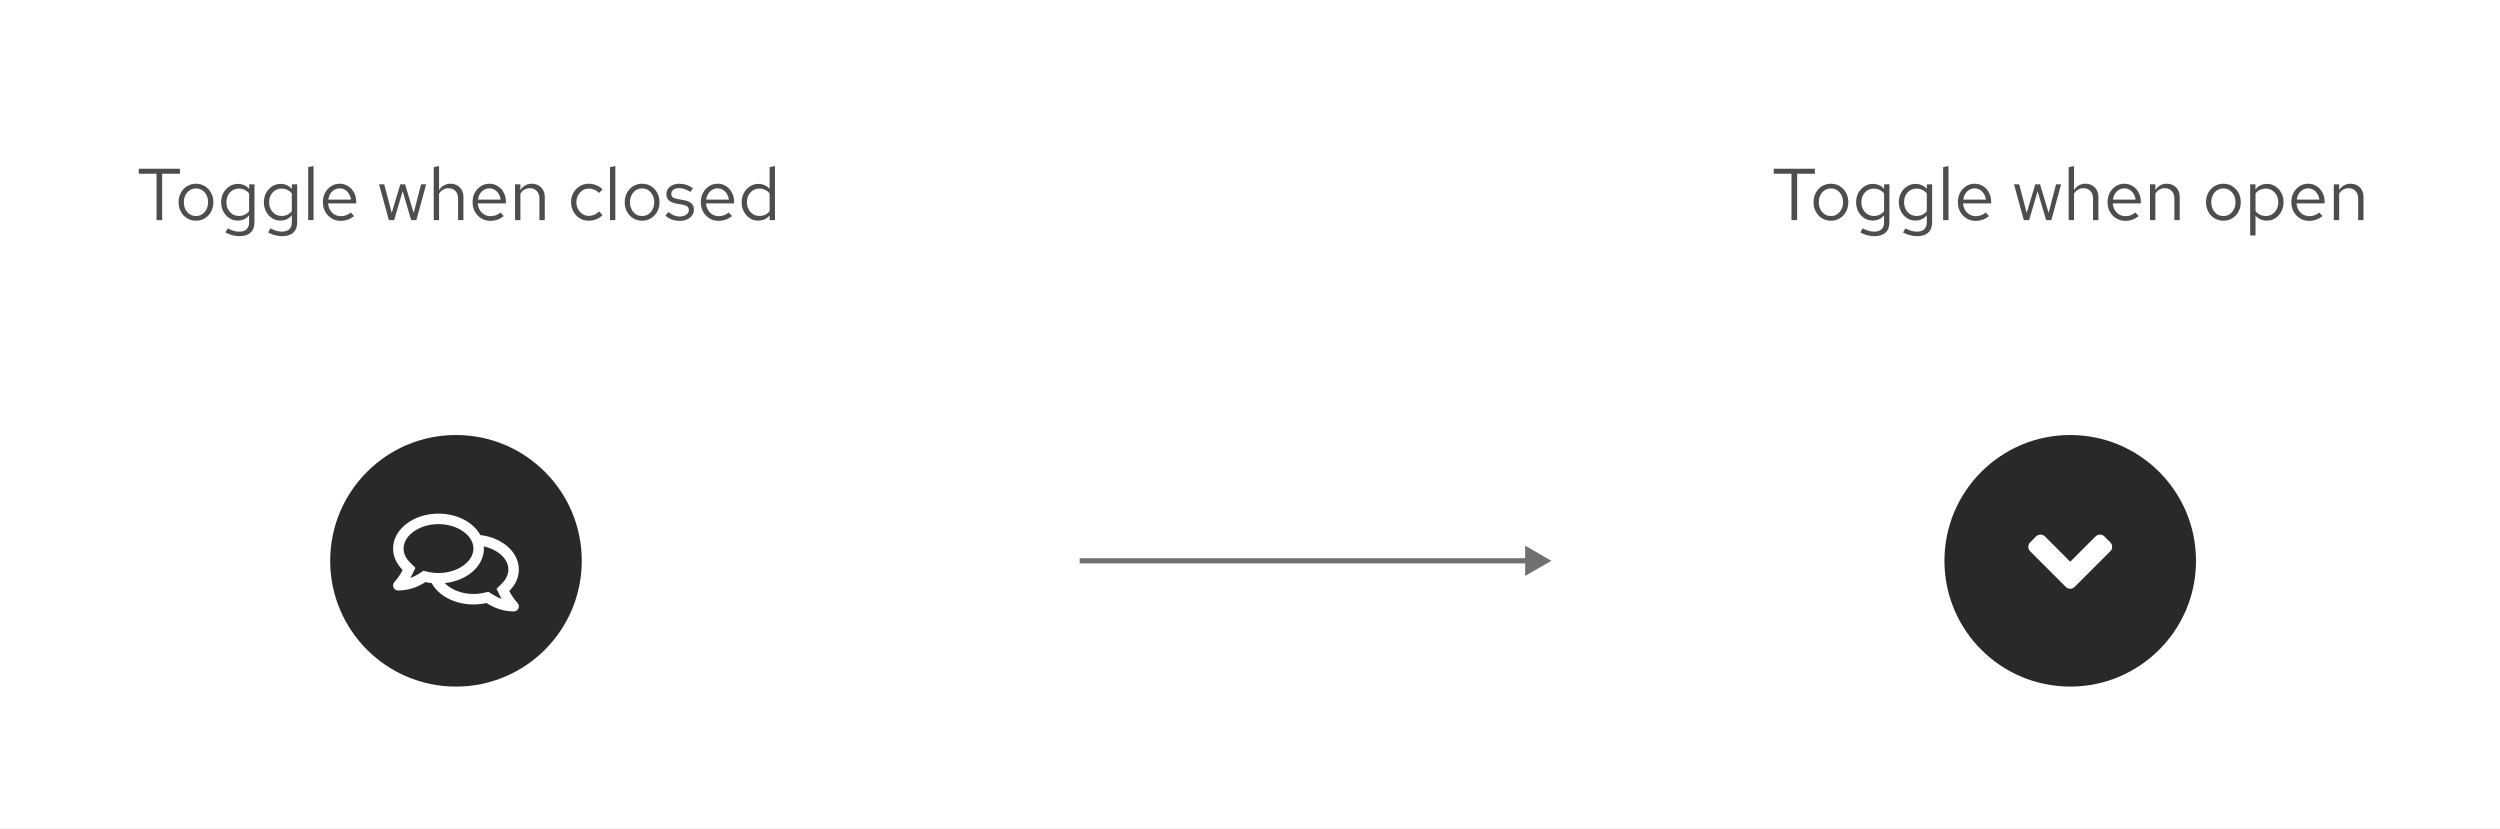
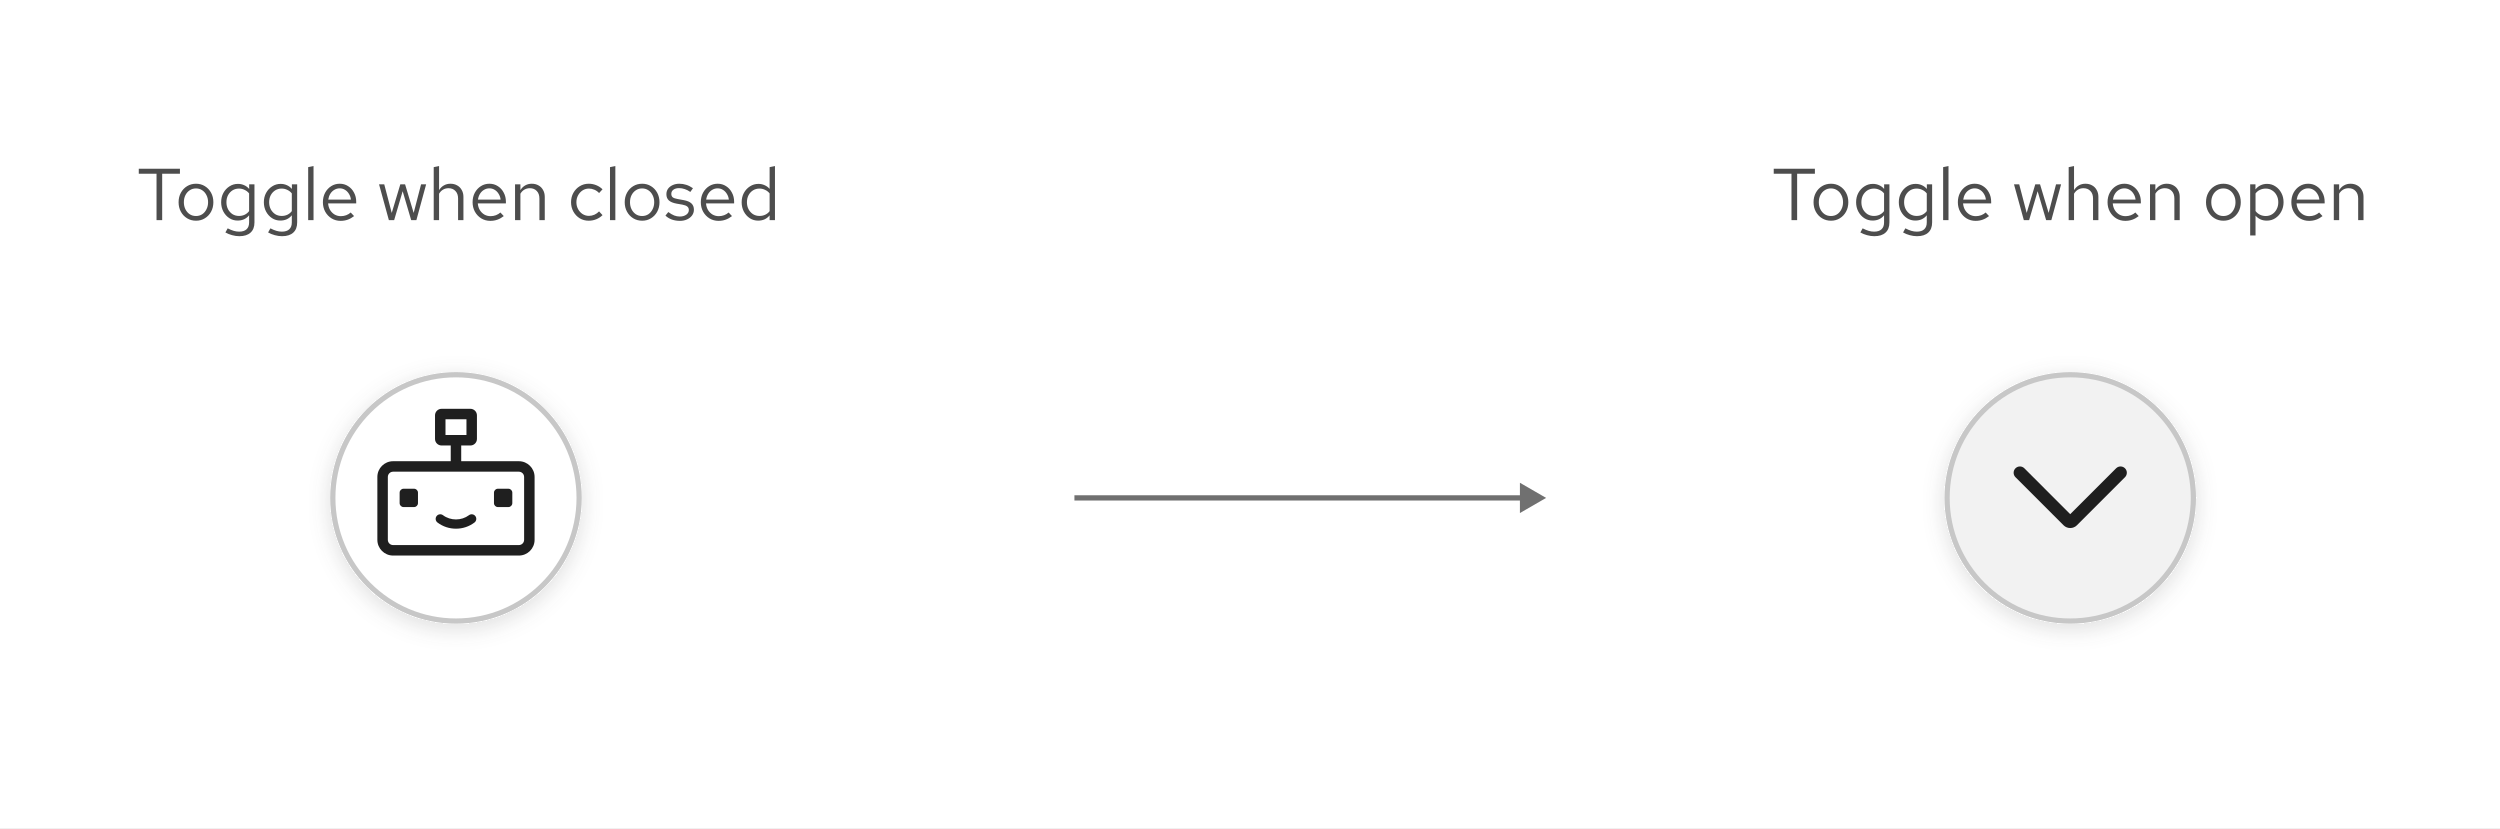
<svg xmlns="http://www.w3.org/2000/svg" width="477" height="158" viewBox="0 0 477 158" fill="none">
  <rect width="477" height="158" fill="white" />
-   <path d="M63 107C63 93.745 73.745 83 87 83C100.255 83 111 93.745 111 107C111 120.255 100.255 131 87 131C73.745 131 63 120.255 63 107Z" fill="#292929" />
-   <path fill-rule="evenodd" clip-rule="evenodd" d="M98.039 116.664C98.422 116.664 98.768 116.435 98.922 116.081C99.072 115.727 99.002 115.319 98.739 115.04C98.722 115.027 97.802 114.036 97.164 112.757C98.31 111.628 98.997 110.211 98.997 108.665C98.997 105.332 95.81 102.579 91.657 102.087C90.344 99.687 87.261 98 83.666 98C78.879 98 75 100.983 75 104.666C75 106.207 75.688 107.624 76.833 108.757C76.196 110.036 75.279 111.028 75.263 111.044C75 111.323 74.925 111.732 75.079 112.086C75.229 112.44 75.579 112.669 75.963 112.669C78.192 112.669 79.991 111.828 81.179 111.053C81.562 111.14 81.958 111.207 82.362 111.257C83.67 113.648 86.74 115.331 90.332 115.331C91.198 115.331 92.032 115.231 92.823 115.048C94.01 115.819 95.806 116.664 98.039 116.664ZM78.291 110.265C78.404 110.069 78.516 109.861 78.625 109.649L79.27 108.353L78.237 107.332C77.675 106.774 77 105.862 77 104.666C77 102.137 80.054 100 83.666 100C87.278 100 90.332 102.137 90.332 104.666C90.332 107.195 87.278 109.332 83.666 109.332C82.978 109.332 82.291 109.253 81.624 109.099L80.799 108.911L80.087 109.374C79.5 109.753 78.9 110.053 78.291 110.265ZM95.71 114.261C95.102 114.048 94.502 113.748 93.915 113.369L93.202 112.907L92.373 113.098C91.707 113.252 91.019 113.332 90.332 113.332C88.082 113.332 86.074 112.494 84.862 111.261C89.082 110.811 92.332 108.036 92.332 104.666C92.332 104.524 92.315 104.387 92.302 104.249C94.985 104.853 96.998 106.616 96.998 108.665C96.998 109.861 96.323 110.773 95.76 111.332L94.731 112.348L95.377 113.644C95.485 113.856 95.598 114.065 95.71 114.261Z" fill="white" />
-   <path d="M371 107C371 93.745 381.745 83 395 83C408.255 83 419 93.745 419 107C419 120.255 408.255 131 395 131C381.745 131 371 120.255 371 107Z" fill="#292929" />
-   <path fill-rule="evenodd" clip-rule="evenodd" d="M395.845 111.981L402.647 105.178C403.118 104.713 403.118 103.953 402.647 103.483L401.517 102.353C401.052 101.882 400.292 101.882 399.821 102.353L395 107.174L390.179 102.353C389.713 101.882 388.953 101.882 388.483 102.353L387.353 103.483C386.882 103.948 386.882 104.708 387.353 105.178L394.155 111.981C394.625 112.451 395.385 112.451 395.845 111.981Z" fill="white" />
-   <path d="M296 107L291 104.113L291 109.887L296 107ZM206 107.5L291.5 107.5L291.5 106.5L206 106.5L206 107.5Z" fill="#707070" />
+   <g filter="url(#filter0_d_198_22600)">
+     <path d="M87 71.5C99.979 71.5 110.5 82.021 110.5 95C110.5 107.979 99.979 118.5 87 118.5C74.021 118.5 63.5 107.979 63.5 95C63.5 82.021 74.021 71.5 87 71.5Z" fill="white" stroke="#C7C7C7" />
+     <g clip-path="url(#clip0_198_22600)">
+       <path d="M99 88H88V85H89.75C90.439 85 91 84.439 91 83.75V79.25C91 78.561 90.439 78 89.75 78H84.25C83.561 78 83 78.561 83 79.25V83.75C83 84.439 83.561 85 84.25 85H86V88H75C73.346 88 72 89.346 72 91V103C72 104.654 73.346 106 75 106H99C100.654 106 102 104.654 102 103V91C102 89.346 100.654 88 99 88ZM85 80H89V83H85V80ZM100 103C100 103.552 99.552 104 99 104H75C74.449 104 74 103.552 74 103V91C74 90.449 74.449 90 75 90H99C99.552 90 100 90.449 100 91V103ZM79.75 94V96C79.75 96.414 79.414 96.75 79 96.75H77C76.586 96.75 76.25 96.414 76.25 96V94C76.25 93.586 76.586 93.25 77 93.25H79C79.414 93.25 79.75 93.586 79.75 94ZM97.75 94V96C97.75 96.414 97.414 96.75 97 96.75H95C94.586 96.75 94.25 96.414 94.25 96V94C94.25 93.586 94.586 93.25 95 93.25H97C97.414 93.25 97.75 93.586 97.75 94ZM90.699 98.475C90.99 98.861 90.912 99.409 90.525 99.699C89.502 100.469 88.283 100.875 87 100.875C85.717 100.875 84.498 100.469 83.474 99.699C83.087 99.409 83.01 98.861 83.3 98.475C83.59 98.087 84.14 98.009 84.525 98.301C85.961 99.379 88.037 99.379 89.475 98.301C89.861 98.008 90.41 98.088 90.699 98.475Z" fill="#1F1F1F" />
+     </g>
+   </g>
+   <path d="M295 95L290 92.113L290 97.887L295 95ZM205 95.5L290.5 95.5L290.5 94.5L205 94.5L205 95.5Z" fill="#707070" />
  <path d="M29.866 42V33.152H26.478V32.2H34.332V33.152H30.944V42H29.866ZM37.406 42.112C36.771 42.112 36.202 41.958 35.698 41.65C35.194 41.342 34.797 40.922 34.508 40.39C34.219 39.858 34.074 39.256 34.074 38.584C34.074 37.912 34.219 37.31 34.508 36.778C34.797 36.246 35.194 35.826 35.698 35.518C36.202 35.21 36.771 35.056 37.406 35.056C38.031 35.056 38.591 35.21 39.086 35.518C39.59 35.826 39.987 36.246 40.276 36.778C40.565 37.31 40.71 37.912 40.71 38.584C40.71 39.256 40.565 39.858 40.276 40.39C39.987 40.922 39.59 41.342 39.086 41.65C38.591 41.958 38.031 42.112 37.406 42.112ZM37.392 41.216C37.84 41.216 38.237 41.104 38.582 40.88C38.927 40.647 39.198 40.329 39.394 39.928C39.599 39.527 39.702 39.079 39.702 38.584C39.702 38.08 39.599 37.632 39.394 37.24C39.198 36.839 38.927 36.526 38.582 36.302C38.237 36.069 37.84 35.952 37.392 35.952C36.944 35.952 36.547 36.069 36.202 36.302C35.857 36.526 35.581 36.839 35.376 37.24C35.18 37.632 35.082 38.08 35.082 38.584C35.082 39.079 35.18 39.527 35.376 39.928C35.581 40.329 35.857 40.647 36.202 40.88C36.547 41.104 36.944 41.216 37.392 41.216ZM45.667 45.066C45.21 45.066 44.748 45.001 44.281 44.87C43.824 44.749 43.399 44.576 43.007 44.352L43.441 43.568C43.861 43.783 44.244 43.941 44.589 44.044C44.934 44.147 45.28 44.198 45.625 44.198C46.251 44.198 46.722 44.049 47.039 43.75C47.366 43.451 47.529 43.017 47.529 42.448V41.076C47.268 41.403 46.95 41.655 46.577 41.832C46.204 42 45.793 42.084 45.345 42.084C44.757 42.084 44.225 41.93 43.749 41.622C43.273 41.305 42.895 40.885 42.615 40.362C42.335 39.83 42.195 39.237 42.195 38.584C42.195 37.931 42.335 37.343 42.615 36.82C42.904 36.288 43.292 35.868 43.777 35.56C44.263 35.243 44.804 35.084 45.401 35.084C45.831 35.084 46.227 35.168 46.591 35.336C46.955 35.495 47.273 35.733 47.543 36.05V35.168H48.551V42.434C48.551 43.283 48.304 43.932 47.809 44.38C47.315 44.837 46.6 45.066 45.667 45.066ZM45.597 41.202C45.998 41.202 46.367 41.123 46.703 40.964C47.039 40.796 47.315 40.567 47.529 40.278V36.904C47.305 36.615 47.02 36.391 46.675 36.232C46.339 36.064 45.98 35.98 45.597 35.98C45.14 35.98 44.729 36.092 44.365 36.316C44.011 36.54 43.726 36.848 43.511 37.24C43.306 37.632 43.203 38.08 43.203 38.584C43.203 39.079 43.306 39.527 43.511 39.928C43.726 40.32 44.011 40.633 44.365 40.866C44.729 41.09 45.14 41.202 45.597 41.202ZM53.816 45.066C53.358 45.066 52.896 45.001 52.43 44.87C51.972 44.749 51.548 44.576 51.156 44.352L51.59 43.568C52.01 43.783 52.392 43.941 52.738 44.044C53.083 44.147 53.428 44.198 53.774 44.198C54.399 44.198 54.87 44.049 55.188 43.75C55.514 43.451 55.678 43.017 55.678 42.448V41.076C55.416 41.403 55.099 41.655 54.726 41.832C54.352 42 53.942 42.084 53.494 42.084C52.906 42.084 52.374 41.93 51.898 41.622C51.422 41.305 51.044 40.885 50.764 40.362C50.484 39.83 50.344 39.237 50.344 38.584C50.344 37.931 50.484 37.343 50.764 36.82C51.053 36.288 51.44 35.868 51.926 35.56C52.411 35.243 52.952 35.084 53.55 35.084C53.979 35.084 54.376 35.168 54.74 35.336C55.104 35.495 55.421 35.733 55.692 36.05V35.168H56.7V42.434C56.7 43.283 56.452 43.932 55.958 44.38C55.463 44.837 54.749 45.066 53.816 45.066ZM53.746 41.202C54.147 41.202 54.516 41.123 54.852 40.964C55.188 40.796 55.463 40.567 55.678 40.278V36.904C55.454 36.615 55.169 36.391 54.824 36.232C54.488 36.064 54.128 35.98 53.746 35.98C53.288 35.98 52.878 36.092 52.514 36.316C52.159 36.54 51.874 36.848 51.66 37.24C51.454 37.632 51.352 38.08 51.352 38.584C51.352 39.079 51.454 39.527 51.66 39.928C51.874 40.32 52.159 40.633 52.514 40.866C52.878 41.09 53.288 41.202 53.746 41.202ZM58.8 42V31.892L59.822 31.682V42H58.8ZM64.997 42.14C64.362 42.14 63.788 41.986 63.275 41.678C62.762 41.361 62.356 40.936 62.057 40.404C61.758 39.863 61.609 39.256 61.609 38.584C61.609 37.912 61.749 37.31 62.029 36.778C62.319 36.246 62.706 35.826 63.191 35.518C63.676 35.21 64.218 35.056 64.815 35.056C65.422 35.056 65.959 35.21 66.425 35.518C66.901 35.817 67.275 36.227 67.545 36.75C67.825 37.263 67.965 37.847 67.965 38.5V38.808H62.603C62.641 39.275 62.767 39.695 62.981 40.068C63.205 40.432 63.495 40.721 63.849 40.936C64.213 41.141 64.61 41.244 65.039 41.244C65.394 41.244 65.734 41.183 66.061 41.062C66.397 40.931 66.682 40.759 66.915 40.544L67.559 41.23C67.167 41.538 66.761 41.767 66.341 41.916C65.921 42.065 65.473 42.14 64.997 42.14ZM62.631 38.08H66.957C66.91 37.669 66.784 37.305 66.579 36.988C66.383 36.661 66.131 36.405 65.823 36.218C65.525 36.031 65.189 35.938 64.815 35.938C64.442 35.938 64.101 36.031 63.793 36.218C63.485 36.395 63.228 36.647 63.023 36.974C62.827 37.291 62.697 37.66 62.631 38.08ZM74.196 42L72.32 35.168H73.314L74.742 40.628L76.38 35.168H77.29L78.928 40.628L80.342 35.168H81.308L79.446 42H78.452L76.828 36.484L75.204 42H74.196ZM82.753 42V31.892L83.775 31.682V36.274C84.037 35.863 84.349 35.56 84.713 35.364C85.077 35.159 85.488 35.056 85.945 35.056C86.44 35.056 86.869 35.163 87.233 35.378C87.606 35.583 87.896 35.877 88.101 36.26C88.316 36.633 88.423 37.072 88.423 37.576V42H87.401V37.87C87.401 37.263 87.233 36.787 86.897 36.442C86.57 36.087 86.127 35.91 85.567 35.91C85.194 35.91 84.853 35.999 84.545 36.176C84.237 36.353 83.981 36.615 83.775 36.96V42H82.753ZM93.558 42.14C92.923 42.14 92.349 41.986 91.836 41.678C91.322 41.361 90.916 40.936 90.618 40.404C90.319 39.863 90.17 39.256 90.17 38.584C90.17 37.912 90.31 37.31 90.59 36.778C90.879 36.246 91.266 35.826 91.752 35.518C92.237 35.21 92.778 35.056 93.376 35.056C93.982 35.056 94.519 35.21 94.986 35.518C95.462 35.817 95.835 36.227 96.106 36.75C96.386 37.263 96.526 37.847 96.526 38.5V38.808H91.164C91.201 39.275 91.327 39.695 91.542 40.068C91.766 40.432 92.055 40.721 92.41 40.936C92.774 41.141 93.17 41.244 93.6 41.244C93.954 41.244 94.295 41.183 94.622 41.062C94.958 40.931 95.242 40.759 95.476 40.544L96.12 41.23C95.728 41.538 95.322 41.767 94.902 41.916C94.482 42.065 94.034 42.14 93.558 42.14ZM91.192 38.08H95.518C95.471 37.669 95.345 37.305 95.14 36.988C94.944 36.661 94.692 36.405 94.384 36.218C94.085 36.031 93.749 35.938 93.376 35.938C93.002 35.938 92.662 36.031 92.354 36.218C92.046 36.395 91.789 36.647 91.584 36.974C91.388 37.291 91.257 37.66 91.192 38.08ZM98.271 42V35.168H99.293V36.274C99.554 35.863 99.867 35.56 100.231 35.364C100.595 35.159 101.005 35.056 101.463 35.056C101.957 35.056 102.387 35.163 102.751 35.378C103.124 35.583 103.413 35.877 103.619 36.26C103.833 36.633 103.941 37.072 103.941 37.576V42H102.919V37.87C102.919 37.263 102.751 36.787 102.415 36.442C102.088 36.087 101.645 35.91 101.085 35.91C100.711 35.91 100.371 35.999 100.063 36.176C99.755 36.353 99.498 36.615 99.293 36.96V42H98.271ZM112.329 42.112C111.694 42.112 111.12 41.958 110.607 41.65C110.103 41.333 109.702 40.908 109.403 40.376C109.104 39.835 108.955 39.237 108.955 38.584C108.955 37.921 109.104 37.324 109.403 36.792C109.702 36.26 110.103 35.84 110.607 35.532C111.12 35.215 111.694 35.056 112.329 35.056C112.833 35.056 113.314 35.149 113.771 35.336C114.228 35.523 114.625 35.784 114.961 36.12L114.303 36.834C114.06 36.563 113.766 36.353 113.421 36.204C113.076 36.055 112.726 35.98 112.371 35.98C111.923 35.98 111.517 36.097 111.153 36.33C110.798 36.563 110.514 36.876 110.299 37.268C110.084 37.66 109.977 38.099 109.977 38.584C109.977 39.069 110.084 39.508 110.299 39.9C110.514 40.292 110.798 40.605 111.153 40.838C111.517 41.071 111.923 41.188 112.371 41.188C112.726 41.188 113.076 41.113 113.421 40.964C113.766 40.805 114.06 40.595 114.303 40.334L114.961 41.048C114.625 41.384 114.228 41.645 113.771 41.832C113.314 42.019 112.833 42.112 112.329 42.112ZM116.386 42V31.892L117.408 31.682V42H116.386ZM122.527 42.112C121.892 42.112 121.323 41.958 120.819 41.65C120.315 41.342 119.918 40.922 119.629 40.39C119.34 39.858 119.195 39.256 119.195 38.584C119.195 37.912 119.34 37.31 119.629 36.778C119.918 36.246 120.315 35.826 120.819 35.518C121.323 35.21 121.892 35.056 122.527 35.056C123.152 35.056 123.712 35.21 124.207 35.518C124.711 35.826 125.108 36.246 125.397 36.778C125.686 37.31 125.831 37.912 125.831 38.584C125.831 39.256 125.686 39.858 125.397 40.39C125.108 40.922 124.711 41.342 124.207 41.65C123.712 41.958 123.152 42.112 122.527 42.112ZM122.513 41.216C122.961 41.216 123.358 41.104 123.703 40.88C124.048 40.647 124.319 40.329 124.515 39.928C124.72 39.527 124.823 39.079 124.823 38.584C124.823 38.08 124.72 37.632 124.515 37.24C124.319 36.839 124.048 36.526 123.703 36.302C123.358 36.069 122.961 35.952 122.513 35.952C122.065 35.952 121.668 36.069 121.323 36.302C120.978 36.526 120.702 36.839 120.497 37.24C120.301 37.632 120.203 38.08 120.203 38.584C120.203 39.079 120.301 39.527 120.497 39.928C120.702 40.329 120.978 40.647 121.323 40.88C121.668 41.104 122.065 41.216 122.513 41.216ZM129.738 42.14C129.178 42.14 128.66 42.056 128.184 41.888C127.708 41.711 127.302 41.459 126.966 41.132L127.512 40.46C127.923 40.759 128.301 40.978 128.646 41.118C128.992 41.249 129.346 41.314 129.71 41.314C130.205 41.314 130.616 41.197 130.942 40.964C131.269 40.731 131.432 40.432 131.432 40.068C131.432 39.788 131.334 39.569 131.138 39.41C130.952 39.251 130.639 39.13 130.2 39.046L129.08 38.85C128.418 38.729 127.928 38.523 127.61 38.234C127.302 37.945 127.148 37.553 127.148 37.058C127.148 36.666 127.251 36.321 127.456 36.022C127.671 35.723 127.965 35.49 128.338 35.322C128.712 35.145 129.136 35.056 129.612 35.056C130.079 35.056 130.522 35.126 130.942 35.266C131.362 35.397 131.787 35.611 132.216 35.91L131.712 36.624C131.358 36.372 131.003 36.19 130.648 36.078C130.294 35.957 129.934 35.896 129.57 35.896C129.122 35.896 128.763 35.994 128.492 36.19C128.222 36.386 128.086 36.652 128.086 36.988C128.086 37.268 128.17 37.483 128.338 37.632C128.516 37.781 128.824 37.893 129.262 37.968L130.41 38.178C131.101 38.299 131.605 38.509 131.922 38.808C132.24 39.107 132.398 39.508 132.398 40.012C132.398 40.413 132.282 40.777 132.048 41.104C131.815 41.421 131.498 41.673 131.096 41.86C130.695 42.047 130.242 42.14 129.738 42.14ZM137.103 42.14C136.468 42.14 135.894 41.986 135.381 41.678C134.867 41.361 134.461 40.936 134.163 40.404C133.864 39.863 133.715 39.256 133.715 38.584C133.715 37.912 133.855 37.31 134.135 36.778C134.424 36.246 134.811 35.826 135.297 35.518C135.782 35.21 136.323 35.056 136.921 35.056C137.527 35.056 138.064 35.21 138.531 35.518C139.007 35.817 139.38 36.227 139.651 36.75C139.931 37.263 140.071 37.847 140.071 38.5V38.808H134.709C134.746 39.275 134.872 39.695 135.087 40.068C135.311 40.432 135.6 40.721 135.955 40.936C136.319 41.141 136.715 41.244 137.145 41.244C137.499 41.244 137.84 41.183 138.167 41.062C138.503 40.931 138.787 40.759 139.021 40.544L139.665 41.23C139.273 41.538 138.867 41.767 138.447 41.916C138.027 42.065 137.579 42.14 137.103 42.14ZM134.737 38.08H139.063C139.016 37.669 138.89 37.305 138.685 36.988C138.489 36.661 138.237 36.405 137.929 36.218C137.63 36.031 137.294 35.938 136.921 35.938C136.547 35.938 136.207 36.031 135.899 36.218C135.591 36.395 135.334 36.647 135.129 36.974C134.933 37.291 134.802 37.66 134.737 38.08ZM144.658 42.098C144.07 42.098 143.538 41.944 143.062 41.636C142.586 41.319 142.208 40.899 141.928 40.376C141.648 39.844 141.508 39.251 141.508 38.598C141.508 37.935 141.648 37.343 141.928 36.82C142.217 36.288 142.604 35.868 143.09 35.56C143.575 35.243 144.116 35.084 144.714 35.084C145.134 35.084 145.526 35.168 145.89 35.336C146.254 35.495 146.571 35.728 146.842 36.036V31.892L147.864 31.682V42H146.842V41.09C146.58 41.417 146.263 41.669 145.89 41.846C145.516 42.014 145.106 42.098 144.658 42.098ZM144.91 41.202C145.311 41.202 145.68 41.123 146.016 40.964C146.352 40.805 146.627 40.581 146.842 40.292V36.904C146.618 36.615 146.333 36.391 145.988 36.232C145.652 36.064 145.292 35.98 144.91 35.98C144.452 35.98 144.042 36.092 143.678 36.316C143.323 36.54 143.038 36.848 142.824 37.24C142.618 37.632 142.516 38.08 142.516 38.584C142.516 39.079 142.618 39.527 142.824 39.928C143.038 40.32 143.323 40.633 143.678 40.866C144.042 41.09 144.452 41.202 144.91 41.202Z" fill="#4D4D4D" />
  <path d="M341.816 42V33.152H338.428V32.2H346.282V33.152H342.894V42H341.816ZM349.356 42.112C348.722 42.112 348.152 41.958 347.648 41.65C347.144 41.342 346.748 40.922 346.458 40.39C346.169 39.858 346.024 39.256 346.024 38.584C346.024 37.912 346.169 37.31 346.458 36.778C346.748 36.246 347.144 35.826 347.648 35.518C348.152 35.21 348.722 35.056 349.356 35.056C349.982 35.056 350.542 35.21 351.036 35.518C351.54 35.826 351.937 36.246 352.226 36.778C352.516 37.31 352.66 37.912 352.66 38.584C352.66 39.256 352.516 39.858 352.226 40.39C351.937 40.922 351.54 41.342 351.036 41.65C350.542 41.958 349.982 42.112 349.356 42.112ZM349.342 41.216C349.79 41.216 350.187 41.104 350.532 40.88C350.878 40.647 351.148 40.329 351.344 39.928C351.55 39.527 351.652 39.079 351.652 38.584C351.652 38.08 351.55 37.632 351.344 37.24C351.148 36.839 350.878 36.526 350.532 36.302C350.187 36.069 349.79 35.952 349.342 35.952C348.894 35.952 348.498 36.069 348.152 36.302C347.807 36.526 347.532 36.839 347.326 37.24C347.13 37.632 347.032 38.08 347.032 38.584C347.032 39.079 347.13 39.527 347.326 39.928C347.532 40.329 347.807 40.647 348.152 40.88C348.498 41.104 348.894 41.216 349.342 41.216ZM357.617 45.066C357.16 45.066 356.698 45.001 356.231 44.87C355.774 44.749 355.349 44.576 354.957 44.352L355.391 43.568C355.811 43.783 356.194 43.941 356.539 44.044C356.885 44.147 357.23 44.198 357.575 44.198C358.201 44.198 358.672 44.049 358.989 43.75C359.316 43.451 359.479 43.017 359.479 42.448V41.076C359.218 41.403 358.901 41.655 358.527 41.832C358.154 42 357.743 42.084 357.295 42.084C356.707 42.084 356.175 41.93 355.699 41.622C355.223 41.305 354.845 40.885 354.565 40.362C354.285 39.83 354.145 39.237 354.145 38.584C354.145 37.931 354.285 37.343 354.565 36.82C354.855 36.288 355.242 35.868 355.727 35.56C356.213 35.243 356.754 35.084 357.351 35.084C357.781 35.084 358.177 35.168 358.541 35.336C358.905 35.495 359.223 35.733 359.493 36.05V35.168H360.501V42.434C360.501 43.283 360.254 43.932 359.759 44.38C359.265 44.837 358.551 45.066 357.617 45.066ZM357.547 41.202C357.949 41.202 358.317 41.123 358.653 40.964C358.989 40.796 359.265 40.567 359.479 40.278V36.904C359.255 36.615 358.971 36.391 358.625 36.232C358.289 36.064 357.93 35.98 357.547 35.98C357.09 35.98 356.679 36.092 356.315 36.316C355.961 36.54 355.676 36.848 355.461 37.24C355.256 37.632 355.153 38.08 355.153 38.584C355.153 39.079 355.256 39.527 355.461 39.928C355.676 40.32 355.961 40.633 356.315 40.866C356.679 41.09 357.09 41.202 357.547 41.202ZM365.766 45.066C365.308 45.066 364.846 45.001 364.38 44.87C363.922 44.749 363.498 44.576 363.106 44.352L363.54 43.568C363.96 43.783 364.342 43.941 364.688 44.044C365.033 44.147 365.378 44.198 365.724 44.198C366.349 44.198 366.82 44.049 367.138 43.75C367.464 43.451 367.628 43.017 367.628 42.448V41.076C367.366 41.403 367.049 41.655 366.676 41.832C366.302 42 365.892 42.084 365.444 42.084C364.856 42.084 364.324 41.93 363.848 41.622C363.372 41.305 362.994 40.885 362.714 40.362C362.434 39.83 362.294 39.237 362.294 38.584C362.294 37.931 362.434 37.343 362.714 36.82C363.003 36.288 363.39 35.868 363.876 35.56C364.361 35.243 364.902 35.084 365.5 35.084C365.929 35.084 366.326 35.168 366.69 35.336C367.054 35.495 367.371 35.733 367.642 36.05V35.168H368.65V42.434C368.65 43.283 368.402 43.932 367.908 44.38C367.413 44.837 366.699 45.066 365.766 45.066ZM365.696 41.202C366.097 41.202 366.466 41.123 366.802 40.964C367.138 40.796 367.413 40.567 367.628 40.278V36.904C367.404 36.615 367.119 36.391 366.774 36.232C366.438 36.064 366.078 35.98 365.696 35.98C365.238 35.98 364.828 36.092 364.464 36.316C364.109 36.54 363.824 36.848 363.61 37.24C363.404 37.632 363.302 38.08 363.302 38.584C363.302 39.079 363.404 39.527 363.61 39.928C363.824 40.32 364.109 40.633 364.464 40.866C364.828 41.09 365.238 41.202 365.696 41.202ZM370.75 42V31.892L371.772 31.682V42H370.75ZM376.947 42.14C376.313 42.14 375.739 41.986 375.225 41.678C374.712 41.361 374.306 40.936 374.007 40.404C373.709 39.863 373.559 39.256 373.559 38.584C373.559 37.912 373.699 37.31 373.979 36.778C374.269 36.246 374.656 35.826 375.141 35.518C375.627 35.21 376.168 35.056 376.765 35.056C377.372 35.056 377.909 35.21 378.375 35.518C378.851 35.817 379.225 36.227 379.495 36.75C379.775 37.263 379.915 37.847 379.915 38.5V38.808H374.553C374.591 39.275 374.717 39.695 374.931 40.068C375.155 40.432 375.445 40.721 375.799 40.936C376.163 41.141 376.56 41.244 376.989 41.244C377.344 41.244 377.685 41.183 378.011 41.062C378.347 40.931 378.632 40.759 378.865 40.544L379.509 41.23C379.117 41.538 378.711 41.767 378.291 41.916C377.871 42.065 377.423 42.14 376.947 42.14ZM374.581 38.08H378.907C378.861 37.669 378.735 37.305 378.529 36.988C378.333 36.661 378.081 36.405 377.773 36.218C377.475 36.031 377.139 35.938 376.765 35.938C376.392 35.938 376.051 36.031 375.743 36.218C375.435 36.395 375.179 36.647 374.973 36.974C374.777 37.291 374.647 37.66 374.581 38.08ZM386.146 42L384.27 35.168H385.264L386.692 40.628L388.33 35.168H389.24L390.878 40.628L392.292 35.168H393.258L391.396 42H390.402L388.778 36.484L387.154 42H386.146ZM394.703 42V31.892L395.725 31.682V36.274C395.987 35.863 396.299 35.56 396.663 35.364C397.027 35.159 397.438 35.056 397.895 35.056C398.39 35.056 398.819 35.163 399.183 35.378C399.557 35.583 399.846 35.877 400.051 36.26C400.266 36.633 400.373 37.072 400.373 37.576V42H399.351V37.87C399.351 37.263 399.183 36.787 398.847 36.442C398.521 36.087 398.077 35.91 397.517 35.91C397.144 35.91 396.803 35.999 396.495 36.176C396.187 36.353 395.931 36.615 395.725 36.96V42H394.703ZM405.508 42.14C404.873 42.14 404.299 41.986 403.786 41.678C403.273 41.361 402.867 40.936 402.568 40.404C402.269 39.863 402.12 39.256 402.12 38.584C402.12 37.912 402.26 37.31 402.54 36.778C402.829 36.246 403.217 35.826 403.702 35.518C404.187 35.21 404.729 35.056 405.326 35.056C405.933 35.056 406.469 35.21 406.936 35.518C407.412 35.817 407.785 36.227 408.056 36.75C408.336 37.263 408.476 37.847 408.476 38.5V38.808H403.114C403.151 39.275 403.277 39.695 403.492 40.068C403.716 40.432 404.005 40.721 404.36 40.936C404.724 41.141 405.121 41.244 405.55 41.244C405.905 41.244 406.245 41.183 406.572 41.062C406.908 40.931 407.193 40.759 407.426 40.544L408.07 41.23C407.678 41.538 407.272 41.767 406.852 41.916C406.432 42.065 405.984 42.14 405.508 42.14ZM403.142 38.08H407.468C407.421 37.669 407.295 37.305 407.09 36.988C406.894 36.661 406.642 36.405 406.334 36.218C406.035 36.031 405.699 35.938 405.326 35.938C404.953 35.938 404.612 36.031 404.304 36.218C403.996 36.395 403.739 36.647 403.534 36.974C403.338 37.291 403.207 37.66 403.142 38.08ZM410.221 42V35.168H411.243V36.274C411.504 35.863 411.817 35.56 412.181 35.364C412.545 35.159 412.956 35.056 413.413 35.056C413.908 35.056 414.337 35.163 414.701 35.378C415.074 35.583 415.364 35.877 415.569 36.26C415.784 36.633 415.891 37.072 415.891 37.576V42H414.869V37.87C414.869 37.263 414.701 36.787 414.365 36.442C414.038 36.087 413.595 35.91 413.035 35.91C412.662 35.91 412.321 35.999 412.013 36.176C411.705 36.353 411.448 36.615 411.243 36.96V42H410.221ZM424.237 42.112C423.602 42.112 423.033 41.958 422.529 41.65C422.025 41.342 421.628 40.922 421.339 40.39C421.05 39.858 420.905 39.256 420.905 38.584C420.905 37.912 421.05 37.31 421.339 36.778C421.628 36.246 422.025 35.826 422.529 35.518C423.033 35.21 423.602 35.056 424.237 35.056C424.862 35.056 425.422 35.21 425.917 35.518C426.421 35.826 426.818 36.246 427.107 36.778C427.396 37.31 427.541 37.912 427.541 38.584C427.541 39.256 427.396 39.858 427.107 40.39C426.818 40.922 426.421 41.342 425.917 41.65C425.422 41.958 424.862 42.112 424.237 42.112ZM424.223 41.216C424.671 41.216 425.068 41.104 425.413 40.88C425.758 40.647 426.029 40.329 426.225 39.928C426.43 39.527 426.533 39.079 426.533 38.584C426.533 38.08 426.43 37.632 426.225 37.24C426.029 36.839 425.758 36.526 425.413 36.302C425.068 36.069 424.671 35.952 424.223 35.952C423.775 35.952 423.378 36.069 423.033 36.302C422.688 36.526 422.412 36.839 422.207 37.24C422.011 37.632 421.913 38.08 421.913 38.584C421.913 39.079 422.011 39.527 422.207 39.928C422.412 40.329 422.688 40.647 423.033 40.88C423.378 41.104 423.775 41.216 424.223 41.216ZM429.334 44.926V35.168H430.342V36.148C430.604 35.803 430.921 35.541 431.294 35.364C431.677 35.177 432.097 35.084 432.554 35.084C433.152 35.084 433.684 35.243 434.15 35.56C434.626 35.868 435.004 36.288 435.284 36.82C435.564 37.343 435.704 37.931 435.704 38.584C435.704 39.237 435.56 39.83 435.27 40.362C434.99 40.894 434.608 41.319 434.122 41.636C433.646 41.944 433.105 42.098 432.498 42.098C432.069 42.098 431.672 42.019 431.308 41.86C430.944 41.692 430.627 41.454 430.356 41.146V44.926H429.334ZM432.302 41.216C432.76 41.216 433.166 41.104 433.52 40.88C433.884 40.647 434.169 40.334 434.374 39.942C434.589 39.541 434.696 39.093 434.696 38.598C434.696 38.094 434.589 37.646 434.374 37.254C434.169 36.862 433.884 36.554 433.52 36.33C433.166 36.097 432.76 35.98 432.302 35.98C431.901 35.98 431.528 36.064 431.182 36.232C430.846 36.391 430.571 36.619 430.356 36.918V40.264C430.58 40.563 430.86 40.796 431.196 40.964C431.542 41.132 431.91 41.216 432.302 41.216ZM440.576 42.14C439.942 42.14 439.368 41.986 438.854 41.678C438.341 41.361 437.935 40.936 437.636 40.404C437.338 39.863 437.188 39.256 437.188 38.584C437.188 37.912 437.328 37.31 437.608 36.778C437.898 36.246 438.285 35.826 438.77 35.518C439.256 35.21 439.797 35.056 440.394 35.056C441.001 35.056 441.538 35.21 442.004 35.518C442.48 35.817 442.854 36.227 443.124 36.75C443.404 37.263 443.544 37.847 443.544 38.5V38.808H438.182C438.22 39.275 438.346 39.695 438.56 40.068C438.784 40.432 439.074 40.721 439.428 40.936C439.792 41.141 440.189 41.244 440.618 41.244C440.973 41.244 441.314 41.183 441.64 41.062C441.976 40.931 442.261 40.759 442.494 40.544L443.138 41.23C442.746 41.538 442.34 41.767 441.92 41.916C441.5 42.065 441.052 42.14 440.576 42.14ZM438.21 38.08H442.536C442.49 37.669 442.364 37.305 442.158 36.988C441.962 36.661 441.71 36.405 441.402 36.218C441.104 36.031 440.768 35.938 440.394 35.938C440.021 35.938 439.68 36.031 439.372 36.218C439.064 36.395 438.808 36.647 438.602 36.974C438.406 37.291 438.276 37.66 438.21 38.08ZM445.289 42V35.168H446.311V36.274C446.573 35.863 446.885 35.56 447.249 35.364C447.613 35.159 448.024 35.056 448.481 35.056C448.976 35.056 449.405 35.163 449.769 35.378C450.143 35.583 450.432 35.877 450.637 36.26C450.852 36.633 450.959 37.072 450.959 37.576V42H449.937V37.87C449.937 37.263 449.769 36.787 449.433 36.442C449.107 36.087 448.663 35.91 448.103 35.91C447.73 35.91 447.389 35.999 447.081 36.176C446.773 36.353 446.517 36.615 446.311 36.96V42H445.289Z" fill="#4D4D4D" />
+   <g filter="url(#filter1_d_198_22600)">
+     <path d="M395 71.5C407.979 71.5 418.5 82.021 418.5 95C418.5 107.979 407.979 118.5 395 118.5C382.021 118.5 371.5 107.979 371.5 95C371.5 82.021 382.021 71.5 395 71.5Z" fill="#F2F2F2" stroke="#C7C7C7" />
+     <path d="M405.449 89.352C404.98 88.883 404.221 88.883 403.752 89.352L395 98.103L386.249 89.352C385.78 88.883 385.021 88.883 384.552 89.352C384.083 89.82 384.083 90.58 384.552 91.049L393.728 100.224C394.078 100.576 394.54 100.75 395 100.75C395.461 100.75 395.922 100.576 396.273 100.224L405.449 91.049C405.917 90.58 405.917 89.82 405.449 89.352Z" fill="#1F1F1F" />
+   </g>
+   <defs>
+     <filter id="filter0_d_198_22600" x="59" y="68" width="56" height="56" filterUnits="userSpaceOnUse" color-interpolation-filters="sRGB">
+       <feFlood flood-opacity="0" result="BackgroundImageFix" />
+       <feColorMatrix in="SourceAlpha" type="matrix" values="0 0 0 0 0 0 0 0 0 0 0 0 0 0 0 0 0 0 127 0" result="hardAlpha" />
+       <feOffset dy="1" />
+       <feGaussianBlur stdDeviation="2" />
+       <feComposite in2="hardAlpha" operator="out" />
+       <feColorMatrix type="matrix" values="0 0 0 0 0.161 0 0 0 0 0.161 0 0 0 0 0.161 0 0 0 0.15 0" />
+       <feBlend mode="normal" in2="BackgroundImageFix" result="effect1_dropShadow_198_22600" />
+       <feBlend mode="normal" in="SourceGraphic" in2="effect1_dropShadow_198_22600" result="shape" />
+     </filter>
+     <filter id="filter1_d_198_22600" x="367" y="68" width="56" height="56" filterUnits="userSpaceOnUse" color-interpolation-filters="sRGB">
+       <feFlood flood-opacity="0" result="BackgroundImageFix" />
+       <feColorMatrix in="SourceAlpha" type="matrix" values="0 0 0 0 0 0 0 0 0 0 0 0 0 0 0 0 0 0 127 0" result="hardAlpha" />
+       <feOffset dy="1" />
+       <feGaussianBlur stdDeviation="2" />
+       <feComposite in2="hardAlpha" operator="out" />
+       <feColorMatrix type="matrix" values="0 0 0 0 0.161 0 0 0 0 0.161 0 0 0 0 0.161 0 0 0 0.15 0" />
+       <feBlend mode="normal" in2="BackgroundImageFix" result="effect1_dropShadow_198_22600" />
+       <feBlend mode="normal" in="SourceGraphic" in2="effect1_dropShadow_198_22600" result="shape" />
+     </filter>
+     <clipPath id="clip0_198_22600">
+       <rect width="36" height="36" fill="white" transform="translate(69 71)" />
+     </clipPath>
+   </defs>
</svg>
